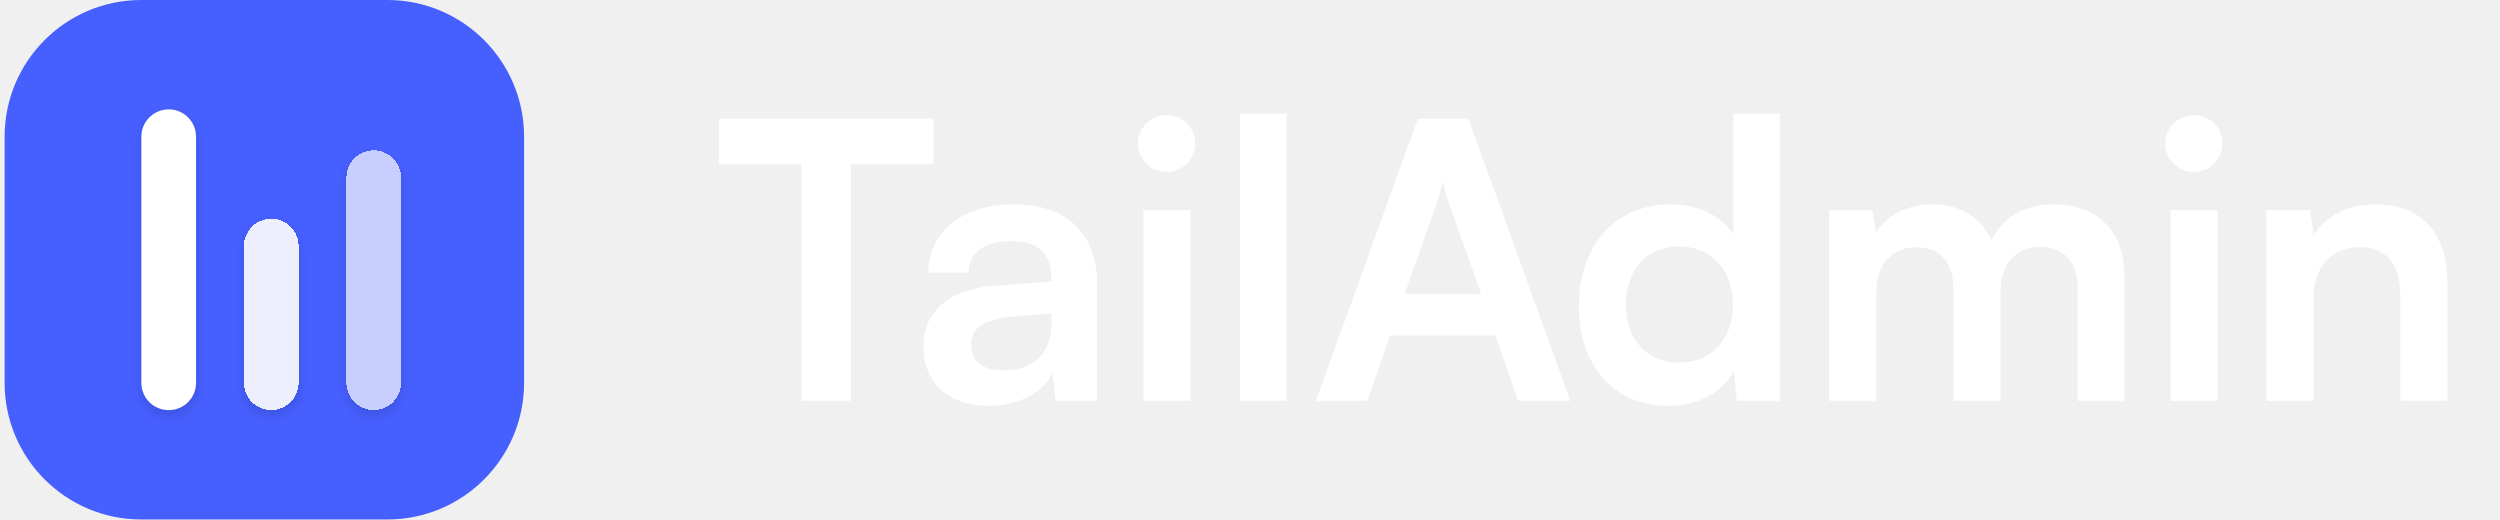
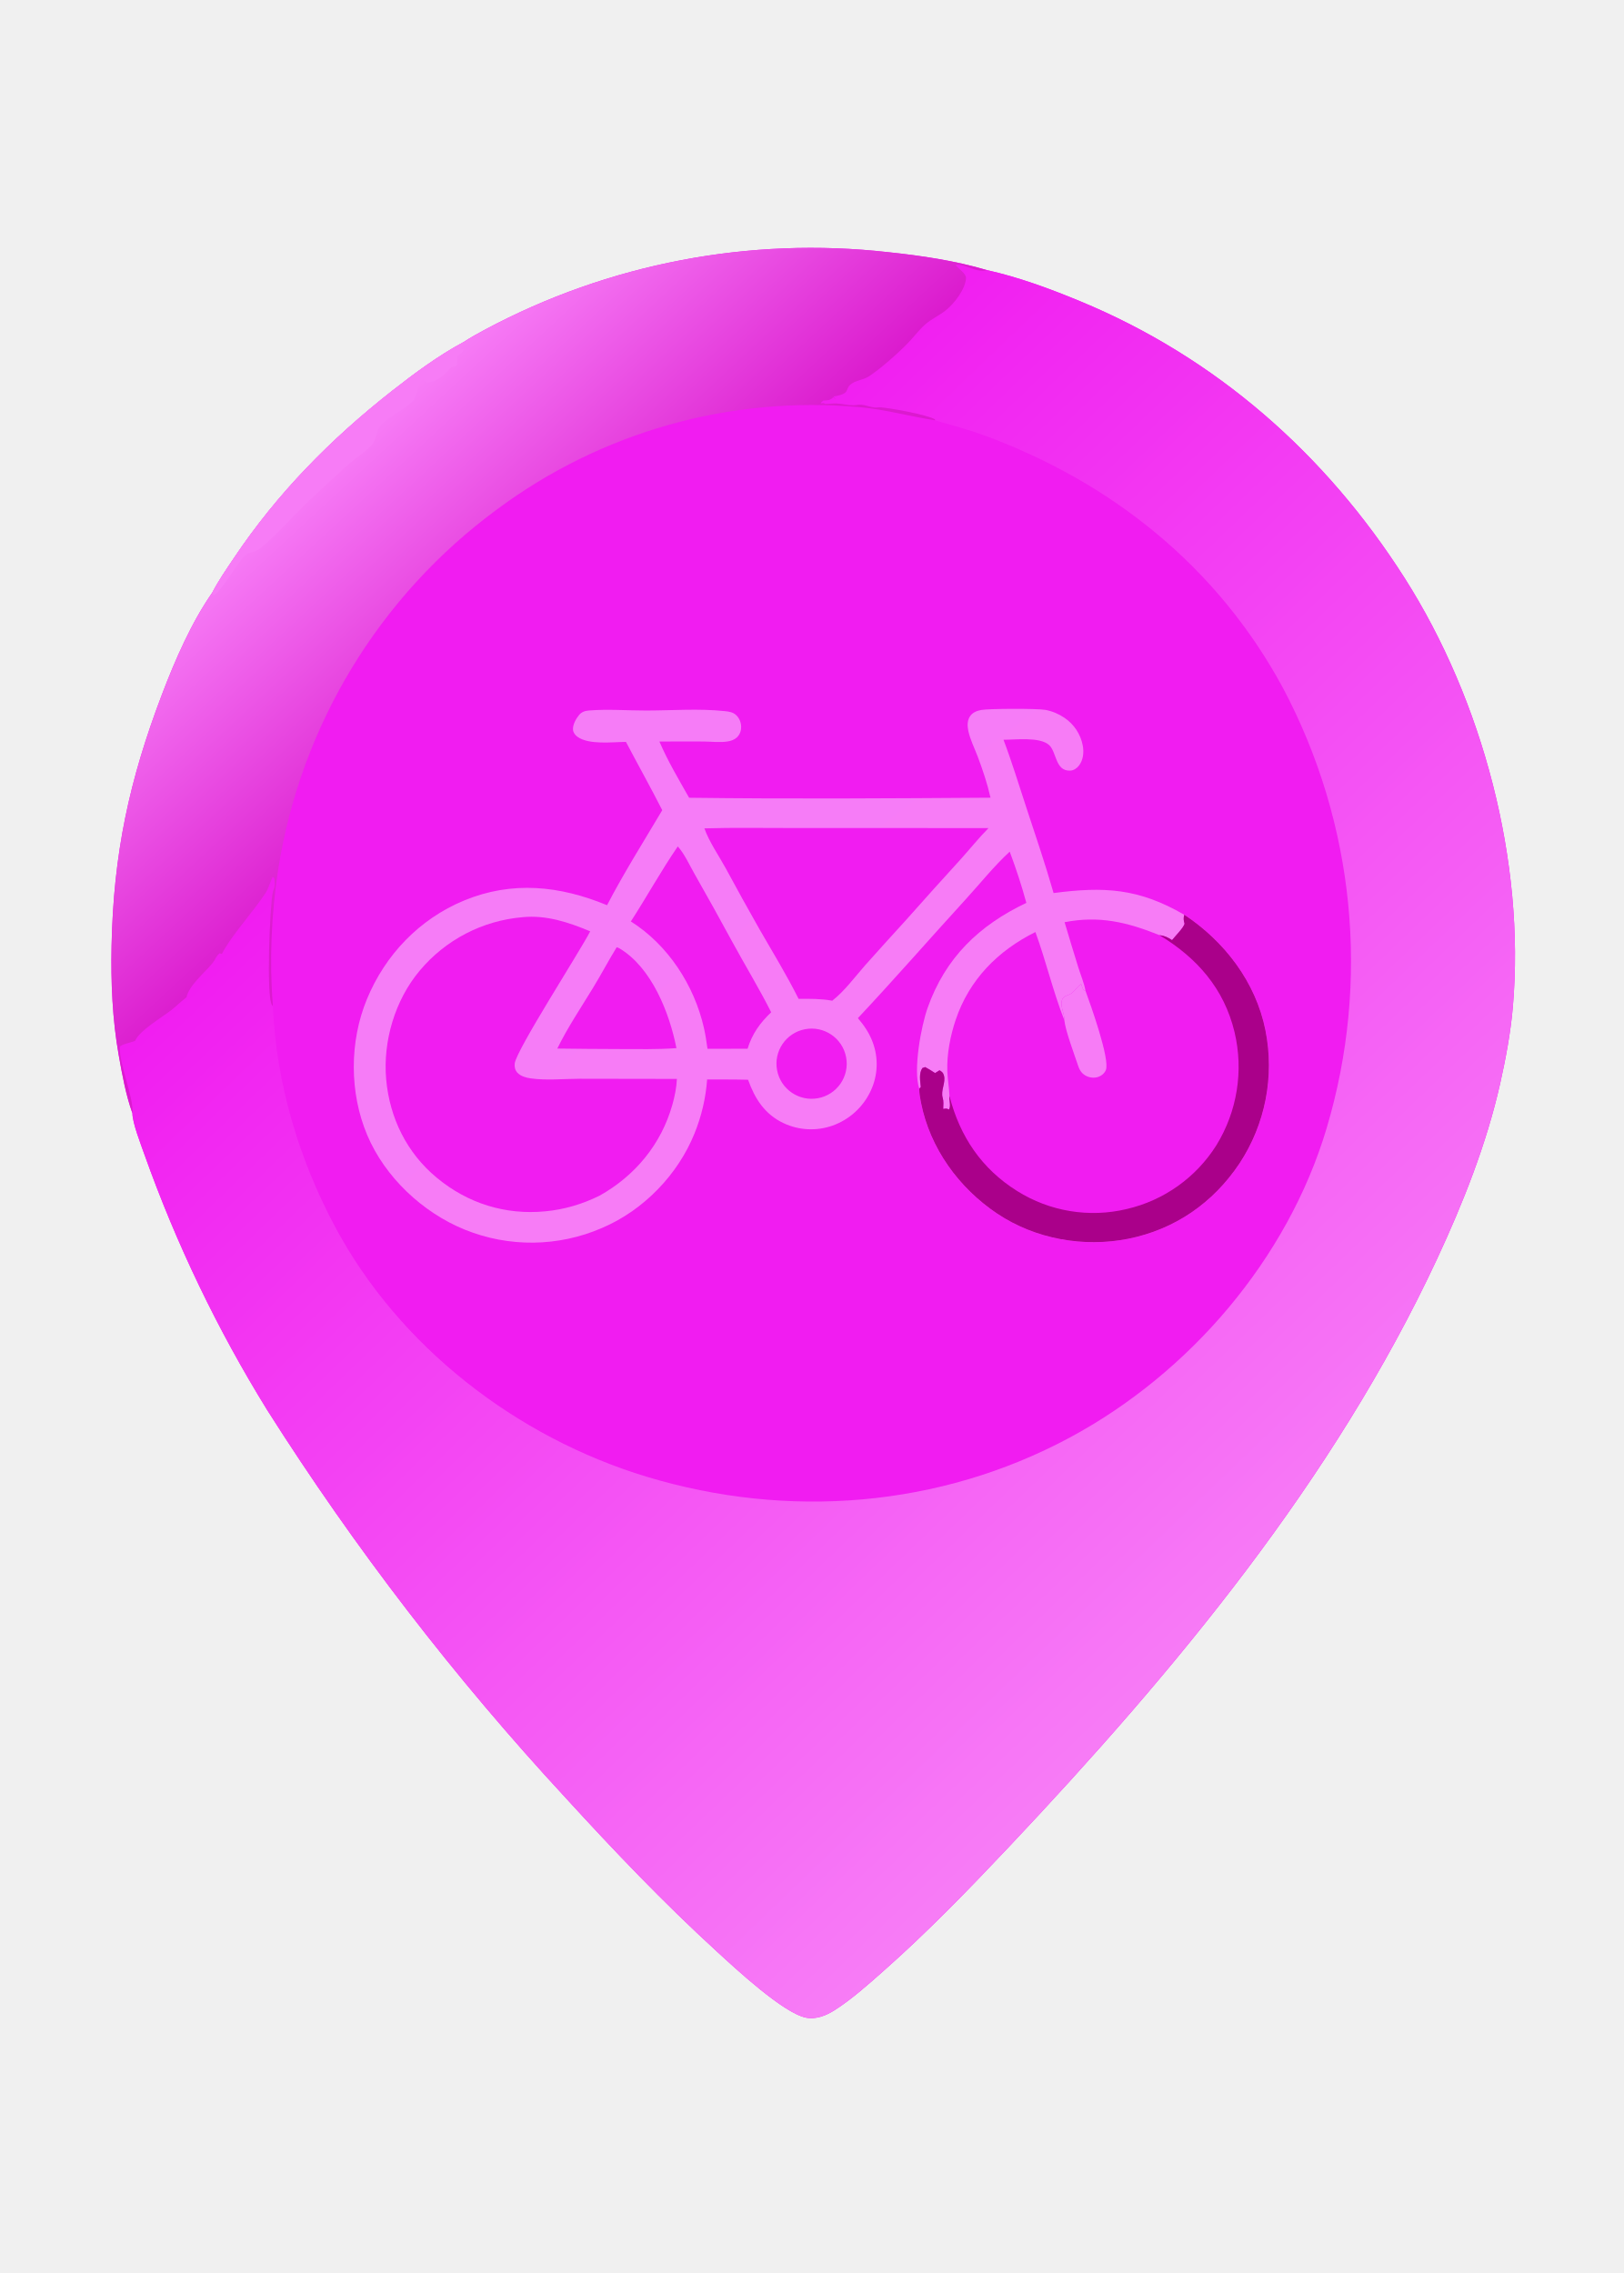
- <svg xmlns="http://www.w3.org/2000/svg" width="231" height="48" viewBox="0 0 231 48" fill="none">
-   <path d="M0.426 12.632C0.426 5.655 6.081 0 13.057 0H35.794C42.77 0 48.426 5.655 48.426 12.632V35.368C48.426 42.345 42.77 48 35.794 48H13.057C6.081 48 0.426 42.345 0.426 35.368V12.632Z" fill="#465FFF" />
-   <g filter="url(#filter0_d_3903_56743)">
-     <path d="M13.062 12.632C13.062 11.237 14.193 10.106 15.588 10.106C16.983 10.106 18.114 11.237 18.114 12.632V35.369C18.114 36.764 16.983 37.895 15.588 37.895C14.193 37.895 13.062 36.764 13.062 35.369V12.632Z" fill="white" />
-   </g>
-   <g filter="url(#filter1_d_3903_56743)">
-     <path d="M22.539 22.735C22.539 21.34 23.67 20.209 25.065 20.209C26.461 20.209 27.592 21.34 27.592 22.735V35.367C27.592 36.762 26.461 37.893 25.065 37.893C23.67 37.893 22.539 36.762 22.539 35.367V22.735Z" fill="white" fill-opacity="0.9" shape-rendering="crispEdges" />
-   </g>
-   <g filter="url(#filter2_d_3903_56743)">
-     <path d="M32.008 16.419C32.008 15.024 33.139 13.893 34.534 13.893C35.929 13.893 37.06 15.024 37.06 16.419V35.366C37.06 36.761 35.929 37.893 34.534 37.893C33.139 37.893 32.008 36.761 32.008 35.366V16.419Z" fill="white" fill-opacity="0.7" shape-rendering="crispEdges" />
-   </g>
-   <path d="M66.426 15.172H74.058V37.036H78.624V15.172H86.257V10.964H66.426V15.172Z" fill="white" />
-   <path d="M91.352 37.5C94.098 37.5 96.488 36.252 97.237 34.433L97.558 37.036H101.375V26.336C101.375 21.45 98.45 18.882 93.706 18.882C88.927 18.882 85.788 21.378 85.788 25.195H89.497C89.497 23.34 90.924 22.27 93.492 22.27C95.704 22.27 97.13 23.233 97.13 25.623V26.015L91.851 26.407C87.678 26.729 85.324 28.762 85.324 32.007C85.324 35.324 87.607 37.5 91.352 37.5ZM92.779 34.219C90.817 34.219 89.747 33.434 89.747 31.829C89.747 30.402 90.781 29.511 93.492 29.261L97.166 28.976V29.903C97.166 32.614 95.454 34.219 92.779 34.219Z" fill="white" />
-   <path d="M107.825 15.886C109.252 15.886 110.429 14.709 110.429 13.246C110.429 11.784 109.252 10.643 107.825 10.643C106.327 10.643 105.15 11.784 105.15 13.246C105.15 14.709 106.327 15.886 107.825 15.886ZM105.649 37.036H110.001V19.417H105.649V37.036Z" fill="white" />
-   <path d="M118.883 37.036V10.5H114.568V37.036H118.883Z" fill="white" />
-   <path d="M126.337 37.036L128.441 31.009H138.179L140.283 37.036H145.098L135.682 10.964H131.009L121.593 37.036H126.337ZM132.757 18.739C133.007 18.026 133.221 17.241 133.328 16.742C133.399 17.277 133.649 18.061 133.863 18.739L136.859 27.157H129.797L132.757 18.739Z" fill="white" />
-   <path d="M154.165 37.5C156.84 37.5 159.122 36.323 160.192 34.29L160.478 37.036H164.472V10.5H160.157V21.664C159.051 19.916 156.875 18.882 154.414 18.882C149.1 18.882 145.89 22.805 145.89 28.298C145.89 33.755 149.064 37.5 154.165 37.5ZM155.128 33.505C152.096 33.505 150.241 31.294 150.241 28.155C150.241 25.017 152.096 22.77 155.128 22.77C158.159 22.77 160.121 24.981 160.121 28.155C160.121 31.33 158.159 33.505 155.128 33.505Z" fill="white" />
-   <path d="M173.359 37.036V27.049C173.359 24.196 175.035 22.841 177.104 22.841C179.172 22.841 180.492 24.16 180.492 26.622V37.036H184.843V27.049C184.843 24.16 186.448 22.805 188.553 22.805C190.621 22.805 191.977 24.125 191.977 26.657V37.036H196.292V25.516C196.292 21.45 193.938 18.882 189.658 18.882C186.983 18.882 184.915 20.201 184.023 22.235C183.096 20.201 181.241 18.882 178.566 18.882C176.034 18.882 174.25 20.023 173.359 21.485L173.002 19.417H169.007V37.036H173.359Z" fill="white" />
-   <path d="M202.74 15.886C204.167 15.886 205.344 14.709 205.344 13.246C205.344 11.784 204.167 10.643 202.74 10.643C201.242 10.643 200.065 11.784 200.065 13.246C200.065 14.709 201.242 15.886 202.74 15.886ZM200.564 37.036H204.916V19.417H200.564V37.036Z" fill="white" />
-   <path d="M213.763 37.036V27.549C213.763 24.695 215.403 22.841 218.078 22.841C220.325 22.841 221.788 24.267 221.788 27.228V37.036H226.139V26.194C226.139 21.628 223.856 18.882 219.434 18.882C217.044 18.882 214.904 19.916 213.798 21.7L213.442 19.417H209.411V37.036H213.763Z" fill="white" />
+ <svg xmlns="http://www.w3.org/2000/svg" width="975" height="1365">
+   <path fill="#F11CF1" transform="scale(0.952148 0.951883)" d="M292.493 215.722C296.821 212.839 301.571 210.292 306.139 207.811C383.948 166.218 472.558 149.232 560.238 159.1C580.98 161.286 602.267 164.435 622.313 170.374C642.36 174.826 662.12 182.151 681.061 189.988C766.902 225.506 836.053 286.491 885.785 364.62C935.051 442.016 961.975 543.657 954.082 635.203C952.695 651.29 949.593 667.902 946.055 683.63C937.51 721.62 922.707 758.937 906.308 794.148C841.364 933.591 740.933 1054.22 636.06 1165.39C610.781 1192.18 584.886 1218.91 557.287 1243.34C547.67 1251.85 537.187 1261.27 526.332 1268.18C521.025 1271.56 514.629 1274.19 508.232 1272.89C493.917 1269.96 463.854 1241.94 451.962 1231.05C418.436 1200.37 387.188 1167.6 356.561 1134.06C286.609 1058.47 223.684 976.669 168.565 889.673C137.132 838.836 111.178 784.81 91.139 728.502C89.025 722.488 83.478 708.354 83.516 702.379C79.351 690.695 77.043 677.896 74.871 665.696C70.852 643.126 69.888 619.659 70.355 596.759C71.541 538.56 81.502 492.243 102.186 437.987C110.407 416.422 120.707 392.685 133.941 373.766C137.922 366.083 142.924 358.903 147.741 351.725C175.117 310.923 208.76 276.806 247.318 246.547C261.563 235.369 276.513 224.303 292.493 215.722Z" />
  <defs>
-     <filter id="filter0_d_3903_56743" x="12.062" y="9.606" width="7.053" height="29.79" filterUnits="userSpaceOnUse" color-interpolation-filters="sRGB">
-       <feFlood flood-opacity="0" result="BackgroundImageFix" />
-       <feColorMatrix in="SourceAlpha" type="matrix" values="0 0 0 0 0 0 0 0 0 0 0 0 0 0 0 0 0 0 127 0" result="hardAlpha" />
-       <feOffset dy="0.5" />
-       <feGaussianBlur stdDeviation="0.5" />
-       <feComposite in2="hardAlpha" operator="out" />
-       <feColorMatrix type="matrix" values="0 0 0 0 0 0 0 0 0 0 0 0 0 0 0 0 0 0 0.12 0" />
-       <feBlend mode="normal" in2="BackgroundImageFix" result="effect1_dropShadow_3903_56743" />
-       <feBlend mode="normal" in="SourceGraphic" in2="effect1_dropShadow_3903_56743" result="shape" />
-     </filter>
-     <filter id="filter1_d_3903_56743" x="21.539" y="19.709" width="7.053" height="19.684" filterUnits="userSpaceOnUse" color-interpolation-filters="sRGB">
-       <feFlood flood-opacity="0" result="BackgroundImageFix" />
-       <feColorMatrix in="SourceAlpha" type="matrix" values="0 0 0 0 0 0 0 0 0 0 0 0 0 0 0 0 0 0 127 0" result="hardAlpha" />
-       <feOffset dy="0.5" />
-       <feGaussianBlur stdDeviation="0.5" />
-       <feComposite in2="hardAlpha" operator="out" />
-       <feColorMatrix type="matrix" values="0 0 0 0 0 0 0 0 0 0 0 0 0 0 0 0 0 0 0.12 0" />
-       <feBlend mode="normal" in2="BackgroundImageFix" result="effect1_dropShadow_3903_56743" />
-       <feBlend mode="normal" in="SourceGraphic" in2="effect1_dropShadow_3903_56743" result="shape" />
-     </filter>
-     <filter id="filter2_d_3903_56743" x="31.008" y="13.393" width="7.053" height="26" filterUnits="userSpaceOnUse" color-interpolation-filters="sRGB">
-       <feFlood flood-opacity="0" result="BackgroundImageFix" />
-       <feColorMatrix in="SourceAlpha" type="matrix" values="0 0 0 0 0 0 0 0 0 0 0 0 0 0 0 0 0 0 127 0" result="hardAlpha" />
-       <feOffset dy="0.5" />
-       <feGaussianBlur stdDeviation="0.5" />
-       <feComposite in2="hardAlpha" operator="out" />
-       <feColorMatrix type="matrix" values="0 0 0 0 0 0 0 0 0 0 0 0 0 0 0 0 0 0 0.12 0" />
-       <feBlend mode="normal" in2="BackgroundImageFix" result="effect1_dropShadow_3903_56743" />
-       <feBlend mode="normal" in="SourceGraphic" in2="effect1_dropShadow_3903_56743" result="shape" />
-     </filter>
+     <linearGradient id="gradient_0" gradientUnits="userSpaceOnUse" x1="839.72" y1="971.225" x2="311.338" y2="419.429">
+       <stop offset="0" stop-color="#F77CF6" />
+       <stop offset="1" stop-color="#F11CF1" />
+     </linearGradient>
  </defs>
+   <path fill="url(#gradient_0)" transform="scale(0.952148 0.951883)" d="M589.71 265.178L589.549 264.501C583.407 261.369 563.066 257.764 555.713 257.011C554.214 256.858 552.711 257.283 551.226 257.07C548.585 256.691 546.026 255.645 543.372 255.339C541.678 255.143 540.032 255.657 538.353 255.674C534.851 255.709 531.176 254.779 527.655 254.549C525.206 254.389 522.746 254.863 520.263 254.787C519.146 253.998 518.949 254.348 517.657 254.558C517.752 253.685 518.64 253.259 519.301 252.705C522.075 252.605 523.486 252.55 525.514 250.644C526.019 251.136 526.594 251.503 527.17 251.908L525.637 250.411C526.296 249.98 526.056 250.035 526.742 249.915C537.298 248.065 531.911 245.136 537.685 241.657C540.753 239.808 544.841 239.458 547.83 237.516C555.338 232.637 566.256 222.924 572.543 216.459C576.216 212.683 579.363 208.354 583.293 204.83C587.301 201.238 592.343 199.062 596.534 195.71C601.735 191.551 608.856 182.386 609.199 175.443C609.338 172.633 604.336 169.426 602.518 167.174C607.369 165.909 615.94 172.25 621.842 170.536C622.002 170.49 622.156 170.428 622.313 170.374C642.36 174.826 662.12 182.151 681.061 189.988C766.902 225.506 836.053 286.491 885.785 364.62C935.051 442.016 961.975 543.657 954.082 635.203C952.695 651.29 949.593 667.902 946.055 683.63C937.51 721.62 922.707 758.937 906.308 794.148C841.364 933.591 740.933 1054.22 636.06 1165.39C610.781 1192.18 584.886 1218.91 557.287 1243.34C547.67 1251.85 537.187 1261.27 526.332 1268.18C521.025 1271.56 514.629 1274.19 508.232 1272.89C493.917 1269.96 463.854 1241.94 451.962 1231.05C418.436 1200.37 387.188 1167.6 356.561 1134.06C286.609 1058.47 223.684 976.669 168.565 889.673C137.132 838.836 111.178 784.81 91.139 728.502C89.025 722.488 83.478 708.354 83.516 702.379C84.303 691.969 75.494 672.856 75.48 660.373C77.024 658.633 82.699 657.779 85.184 656.652C88.052 650.013 102.326 641.761 108.056 637.222C111.155 634.768 113.945 631.975 117.105 629.582L117.594 629.217C119.186 621.642 129.18 613.556 134.032 607.586C135.791 605.421 136.208 603.098 138.537 601.397L139.94 601.835C145.25 590.93 160.084 574.836 167.487 563.324C169.51 560.179 170.301 556.522 171.95 553.211L172.94 554.073C173.333 556.473 173.526 558.679 172.641 561.006C172.415 561.6 172.188 562.125 172.047 562.754C170.235 570.821 167.748 629.083 171.562 634.079C171.731 634.302 171.921 634.508 172.1 634.723C174.077 683.162 188.501 731.206 211.235 773.805C251.736 849.695 325.802 906.822 407.805 931.644C496.711 958.556 592.408 951.126 674.676 906.922C750.078 866.407 812.043 794.3 836.61 711.844C864.305 619.148 854.387 519.28 809.002 433.837C767.89 357.843 701.299 304.276 620.558 274.641C610.452 270.931 600.019 268.253 589.71 265.178Z" />
+   <defs>
+     <linearGradient id="gradient_1" gradientUnits="userSpaceOnUse" x1="349.183" y1="423.345" x2="218.901" y2="282.428">
+       <stop offset="0" stop-color="#DB1BCE" />
+       <stop offset="1" stop-color="#F77CF6" />
+     </linearGradient>
+   </defs>
+   <path fill="url(#gradient_1)" transform="scale(0.952148 0.951883)" d="M292.493 215.722C296.821 212.839 301.571 210.292 306.139 207.811C383.948 166.218 472.558 149.232 560.238 159.1C580.98 161.286 602.267 164.435 622.313 170.374C622.156 170.428 622.002 170.49 621.842 170.536C615.94 172.25 607.369 165.909 602.518 167.174C604.336 169.426 609.338 172.633 609.199 175.443C608.856 182.386 601.735 191.551 596.534 195.71C592.343 199.062 587.301 201.238 583.293 204.83C579.363 208.354 576.216 212.683 572.543 216.459C566.256 222.924 555.338 232.637 547.83 237.516C544.841 239.458 540.753 239.808 537.685 241.657C531.911 245.136 537.298 248.065 526.742 249.915C526.056 250.035 526.296 249.98 525.637 250.411L527.17 251.908C526.594 251.503 526.019 251.136 525.514 250.644C523.486 252.55 522.075 252.605 519.301 252.705C518.64 253.259 517.752 253.685 517.657 254.558C518.949 254.348 519.146 253.998 520.263 254.787C522.746 254.863 525.206 254.389 527.655 254.549C531.176 254.779 534.851 255.709 538.353 255.674C540.032 255.657 541.678 255.143 543.372 255.339C546.026 255.645 548.585 256.691 551.226 257.07C552.711 257.283 554.214 256.858 555.713 257.011C563.066 257.764 583.407 261.369 589.549 264.501L589.71 265.178C573.72 262.705 558.629 258.36 542.354 256.902C460.724 249.455 379.218 272.402 313.473 321.342C239.252 375.91 189.626 457.604 175.42 548.606C171.099 576.702 169.804 606.354 172.1 634.723C171.921 634.508 171.731 634.302 171.562 634.079C167.748 629.083 170.235 570.821 172.047 562.754C172.188 562.125 172.415 561.6 172.641 561.006C173.526 558.679 173.333 556.473 172.94 554.073L171.95 553.211C170.301 556.522 169.51 560.179 167.487 563.324C160.084 574.836 145.25 590.93 139.94 601.835L138.537 601.397C136.208 603.098 135.791 605.421 134.032 607.586C129.18 613.556 119.186 621.642 117.594 629.217L117.105 629.582C113.945 631.975 111.155 634.768 108.056 637.222C102.326 641.761 88.052 650.013 85.184 656.652C82.699 657.779 77.024 658.633 75.48 660.373C75.494 672.856 84.303 691.969 83.516 702.379C79.351 690.695 77.043 677.896 74.871 665.696C70.852 643.126 69.888 619.659 70.355 596.759C71.541 538.56 81.502 492.243 102.186 437.987C110.407 416.422 120.707 392.685 133.941 373.766C137.922 366.083 142.924 358.903 147.741 351.725C175.117 310.923 208.76 276.806 247.318 246.547C261.563 235.369 276.513 224.303 292.493 215.722Z" />
+   <path fill="#F77CF6" transform="scale(0.952148 0.951883)" d="M133.941 373.766C137.922 366.083 142.924 358.903 147.741 351.725C175.117 310.923 208.76 276.806 247.318 246.547C261.563 235.369 276.513 224.303 292.493 215.722L290.702 219.856C291.74 220.409 291.167 220.291 292.437 220.118C291.941 222.383 290.239 223.346 288.409 224.594C287.915 226.093 288.745 230.224 287.729 230.712C286.856 231.131 286.179 231.259 285.236 231.392L285.881 232.037L284.817 231.542C280.067 236.629 276.44 240.581 269.198 241.441C267.713 240.808 267.637 240.421 266.803 239.092C262.97 241.683 263.889 249.003 260.415 252.747C254.798 258.801 246.816 261.789 240.964 267.406C236.861 271.344 237.797 276.816 234.546 280.573C230.662 285.063 224.736 288.521 220.247 292.475C212.445 299.349 204.745 306.729 197.098 313.799C185.973 324.085 175.82 336.241 164.225 345.878C162.482 347.326 160.3 347.918 158.172 348.57C157.049 348.914 155.81 349.248 154.889 350.013C150.669 353.52 139.566 373.092 134.982 375.507C134.063 374.76 134.226 374.816 133.941 373.766Z" />
+   <defs>
+     <linearGradient id="gradient_2" gradientUnits="userSpaceOnUse" x1="558.393" y1="729.546" x2="356.651" y2="458.104">
+       <stop offset="0" stop-color="#F77CF6" />
+       <stop offset="1" stop-color="#F67CF7" />
+     </linearGradient>
+   </defs>
+   <path fill="url(#gradient_2)" transform="scale(0.952148 0.951883)" d="M624.662 503.252C622.712 494.543 619.74 485.654 616.584 477.314C614.605 472.082 611.836 466.621 610.671 461.153C610.003 458.02 609.898 454.476 611.831 451.75C613.479 449.426 616.044 448.43 618.757 447.924C623.53 447.034 654.008 446.909 659.293 447.863C663.535 448.628 667.812 450.446 671.355 452.891C677.366 456.958 681.504 463.256 682.85 470.386C683.624 474.687 683.185 479.379 680.473 482.958C679.152 484.7 677.139 486.077 674.9 486.173C665.464 486.577 666.396 474.446 661.665 470.082C655.842 464.71 640.366 466.723 632.85 466.707C638.133 480.594 642.396 494.74 647.046 508.838C653.042 527.018 659.15 544.996 664.435 563.409C696.558 559.218 718.13 560.436 746.849 577.099C772.325 593.981 791.931 619.613 798.013 649.964C803.84 679.051 797.952 709.262 781.627 734.034C765.035 758.877 740.892 775.64 711.456 781.511C683.306 787.125 652.863 781.643 628.948 765.661C604.774 749.506 586.565 724.475 580.865 695.72C580.282 692.776 579.741 689.86 579.728 686.85C575.749 675.105 580.891 647.419 585.009 635.805C596.196 604.251 617.426 583.765 647.263 569.619C644.329 558.766 640.721 547.813 636.77 537.292C626.961 546.289 618.176 557.335 609.176 567.188C586.357 592.167 564.174 617.649 541.021 642.331C544.941 646.949 548.203 651.701 550.329 657.42C554.088 667.38 553.667 678.435 549.16 688.08C544.396 698.418 535.648 706.387 524.91 710.172C514.854 713.693 503.817 713.128 494.173 708.596C482.32 703.005 476.012 693.151 471.779 681.202C463.176 680.968 454.554 681.046 445.948 681.021C445.095 692.685 442.421 704.145 438.023 714.982C427.517 741.176 405.635 763.675 379.644 774.709C352.107 786.687 320.903 787.063 293.085 775.753C266.507 764.946 242.764 742.645 231.564 716.05C220.309 689.329 220.344 657.196 231.363 630.432C242.903 602.401 264.463 579.817 292.618 568.143C323.001 555.546 353.113 558.773 382.836 571.079C393.433 550.687 405.923 530.926 417.643 511.13C410.278 496.653 402.316 482.434 394.755 468.052C386.212 468.103 371.4 470.052 364.182 464.83C362.713 463.767 361.561 462.283 361.368 460.431C361.053 457.403 363.258 453.367 365.183 451.089C366.958 448.989 369.012 448.435 371.663 448.226C383.417 447.299 395.714 448.275 407.55 448.26C423.804 448.239 441.137 446.911 457.226 448.656C459.848 448.941 462.231 449.282 464.241 451.152C466.223 452.996 467.339 455.716 467.393 458.405C467.444 460.995 466.61 463.457 464.684 465.244C463.072 466.739 460.922 467.462 458.784 467.788C453.99 468.52 448.758 467.862 443.907 467.814C434.561 467.72 425.205 467.815 415.858 467.837C421.1 480.093 428.019 491.705 434.588 503.287C497.891 504.116 561.352 503.685 624.662 503.252Z" />
+   <path fill="#F11CF1" transform="scale(0.952148 0.951883)" d="M746.849 577.099C772.325 593.981 791.931 619.613 798.013 649.964C803.84 679.051 797.952 709.262 781.627 734.034C765.035 758.877 740.892 775.64 711.456 781.511C683.306 787.125 652.863 781.643 628.948 765.661C604.774 749.506 586.565 724.475 580.865 695.72C580.282 692.776 579.741 689.86 579.728 686.85L580.679 685.76C580.353 682.008 579.402 677.028 581.715 673.789L583.464 673.196C585.621 674.356 587.659 675.638 589.71 676.971C590.646 676.4 591.574 675.817 592.495 675.222C594.051 676.17 594.745 676.622 595.27 678.436C596.593 683.012 593.095 687.949 594.517 692.59C595.19 694.791 594.911 697.305 594.832 699.587C595.299 699.556 595.761 699.47 596.226 699.413C597.128 699.301 597.672 699.627 598.468 699.986C599.848 697.686 598.441 694.211 598.77 691.425C598.586 686.194 597.612 681.013 597.424 675.77C597.042 665.148 599.314 653.443 602.71 643.365C611.253 618.018 629.314 599.76 652.978 588.012C659.674 606.352 664.076 625.499 671.232 643.673C671.494 639.508 668.166 634.389 669.925 630.504C670.76 628.659 672.077 628.338 673.822 627.682C677.328 626.365 678.837 622.918 681.785 620.697C681.901 621.079 682.021 621.459 682.161 621.832C682.821 623.588 682.869 624.493 684.617 625.237C683.761 620.382 681.543 615.142 680.057 610.401C677.101 600.886 674.207 591.353 671.373 581.801C693.434 577.526 710.875 581.813 731.175 589.953C734.513 590.406 736.391 591.275 739.139 593.098C741.027 590.674 746.291 585.477 747.024 582.785C746.487 580.854 746.268 579.564 746.726 577.585C746.763 577.422 746.808 577.261 746.849 577.099Z" />
+   <path fill="#AA008A" transform="scale(0.952148 0.951883)" d="M746.849 577.099C772.325 593.981 791.931 619.613 798.013 649.964C803.84 679.051 797.952 709.262 781.627 734.034C765.035 758.877 740.892 775.64 711.456 781.511C683.306 787.125 652.863 781.643 628.948 765.661C604.774 749.506 586.565 724.475 580.865 695.72C580.282 692.776 579.741 689.86 579.728 686.85L580.679 685.76C580.353 682.008 579.402 677.028 581.715 673.789L583.464 673.196C585.621 674.356 587.659 675.638 589.71 676.971C590.646 676.4 591.574 675.817 592.495 675.222C594.051 676.17 594.745 676.622 595.27 678.436C596.593 683.012 593.095 687.949 594.517 692.59C595.19 694.791 594.911 697.305 594.832 699.587C595.299 699.556 595.761 699.47 596.226 699.413C597.128 699.301 597.672 699.627 598.468 699.986C599.848 697.686 598.441 694.211 598.77 691.425C605.293 716.927 619.069 737.414 641.454 751.388C662.024 764.329 686.946 768.428 710.579 762.758C733.968 757.339 754.269 742.903 767.061 722.592C780.247 701.228 784.379 675.494 778.544 651.078C771.938 623.636 754.901 604.327 731.175 589.953C734.513 590.406 736.391 591.275 739.139 593.098C741.027 590.674 746.291 585.477 747.024 582.785C746.487 580.854 746.268 579.564 746.726 577.585C746.763 577.422 746.808 577.261 746.849 577.099Z" />
+   <path fill="#F77CF6" transform="scale(0.952148 0.951883)" d="M671.232 643.673C671.494 639.508 668.166 634.389 669.925 630.504C670.76 628.659 672.077 628.338 673.822 627.682C677.328 626.365 678.837 622.918 681.785 620.697C681.901 621.079 682.021 621.459 682.161 621.832C682.821 623.588 682.869 624.493 684.617 625.237C687.76 633.817 700.107 668.324 697.407 675.04C696.593 677.064 694.93 678.521 692.915 679.289C690.503 680.208 687.682 680.023 685.348 678.954C682.505 677.652 680.958 675.476 679.988 672.569C677.631 665.513 671.862 650.172 671.232 643.673Z" />
+   <path fill="#F11CF1" transform="scale(0.952148 0.951883)" d="M329.551 578.642C344.456 577.13 358.707 581.897 372.212 587.568C365.356 600.87 325.574 662.428 324.6 670.957C324.357 673.086 324.807 675.147 326.294 676.748C328.402 679.018 331.738 679.906 334.711 680.332C344.515 681.737 355.545 680.598 365.506 680.575L426.87 680.675C426.638 686.208 425.511 691.703 424.008 697.021C416.982 721.879 400.548 741.77 378.121 754.318C367.26 759.687 355.987 763.049 343.9 764.206C318.572 766.63 294.971 759.211 275.415 742.989C256.513 727.311 245.705 705.237 243.54 680.926C241.405 656.948 249.099 630.917 264.66 612.4C280.91 592.932 304.278 580.776 329.551 578.642Z" />
+   <path fill="#F11CF1" transform="scale(0.952148 0.951883)" d="M444.229 522.608C462.852 522.046 481.616 522.454 500.258 522.398L623.409 522.423C617.354 528.542 611.871 535.374 606.125 541.792C594.446 554.589 582.862 567.471 571.373 580.437C562.763 589.867 554.204 599.343 545.696 608.866C539.13 616.309 532.638 625.23 524.845 631.336C517.781 630.024 510.768 630.137 503.615 630.144C496.192 615.274 487.459 600.979 479.164 586.586C471.86 573.73 464.697 560.794 457.677 547.781C453.323 539.806 447.23 531.129 444.229 522.608Z" />
+   <path fill="#F11CF1" transform="scale(0.952148 0.951883)" d="M427.436 534.005C431.642 538.62 434.773 545.68 437.883 551.114C446.051 565.462 454.069 579.895 461.935 594.411C469.965 609.163 478.795 623.634 486.343 638.623C479.165 645.516 474.419 652.112 471.458 661.614L457.018 661.662L446.177 661.684C445.58 657.296 444.918 652.881 443.941 648.56C437.861 621.66 421.275 596.105 397.843 581.333C407.921 565.714 416.937 549.316 427.436 534.005Z" />
+   <path fill="#F11CF1" transform="scale(0.952148 0.951883)" d="M388.895 597.619C389.522 597.797 390.019 597.936 390.585 598.271C411.005 610.38 422.219 639.101 426.587 661.247C414.632 662.158 402.465 661.846 390.479 661.839C377.472 661.802 364.466 661.694 351.46 661.515C357.906 648.344 366.315 635.807 373.939 623.3C379.1 614.834 383.714 606.065 388.895 597.619Z" />
+   <path fill="#F11CF1" transform="scale(0.952148 0.951883)" d="M507.558 649.341C519.615 646.972 531.297 654.867 533.591 666.935C535.885 679.003 527.915 690.632 515.83 692.85C503.85 695.049 492.342 687.167 490.067 675.205C487.793 663.242 495.606 651.689 507.558 649.341Z" />
</svg>
